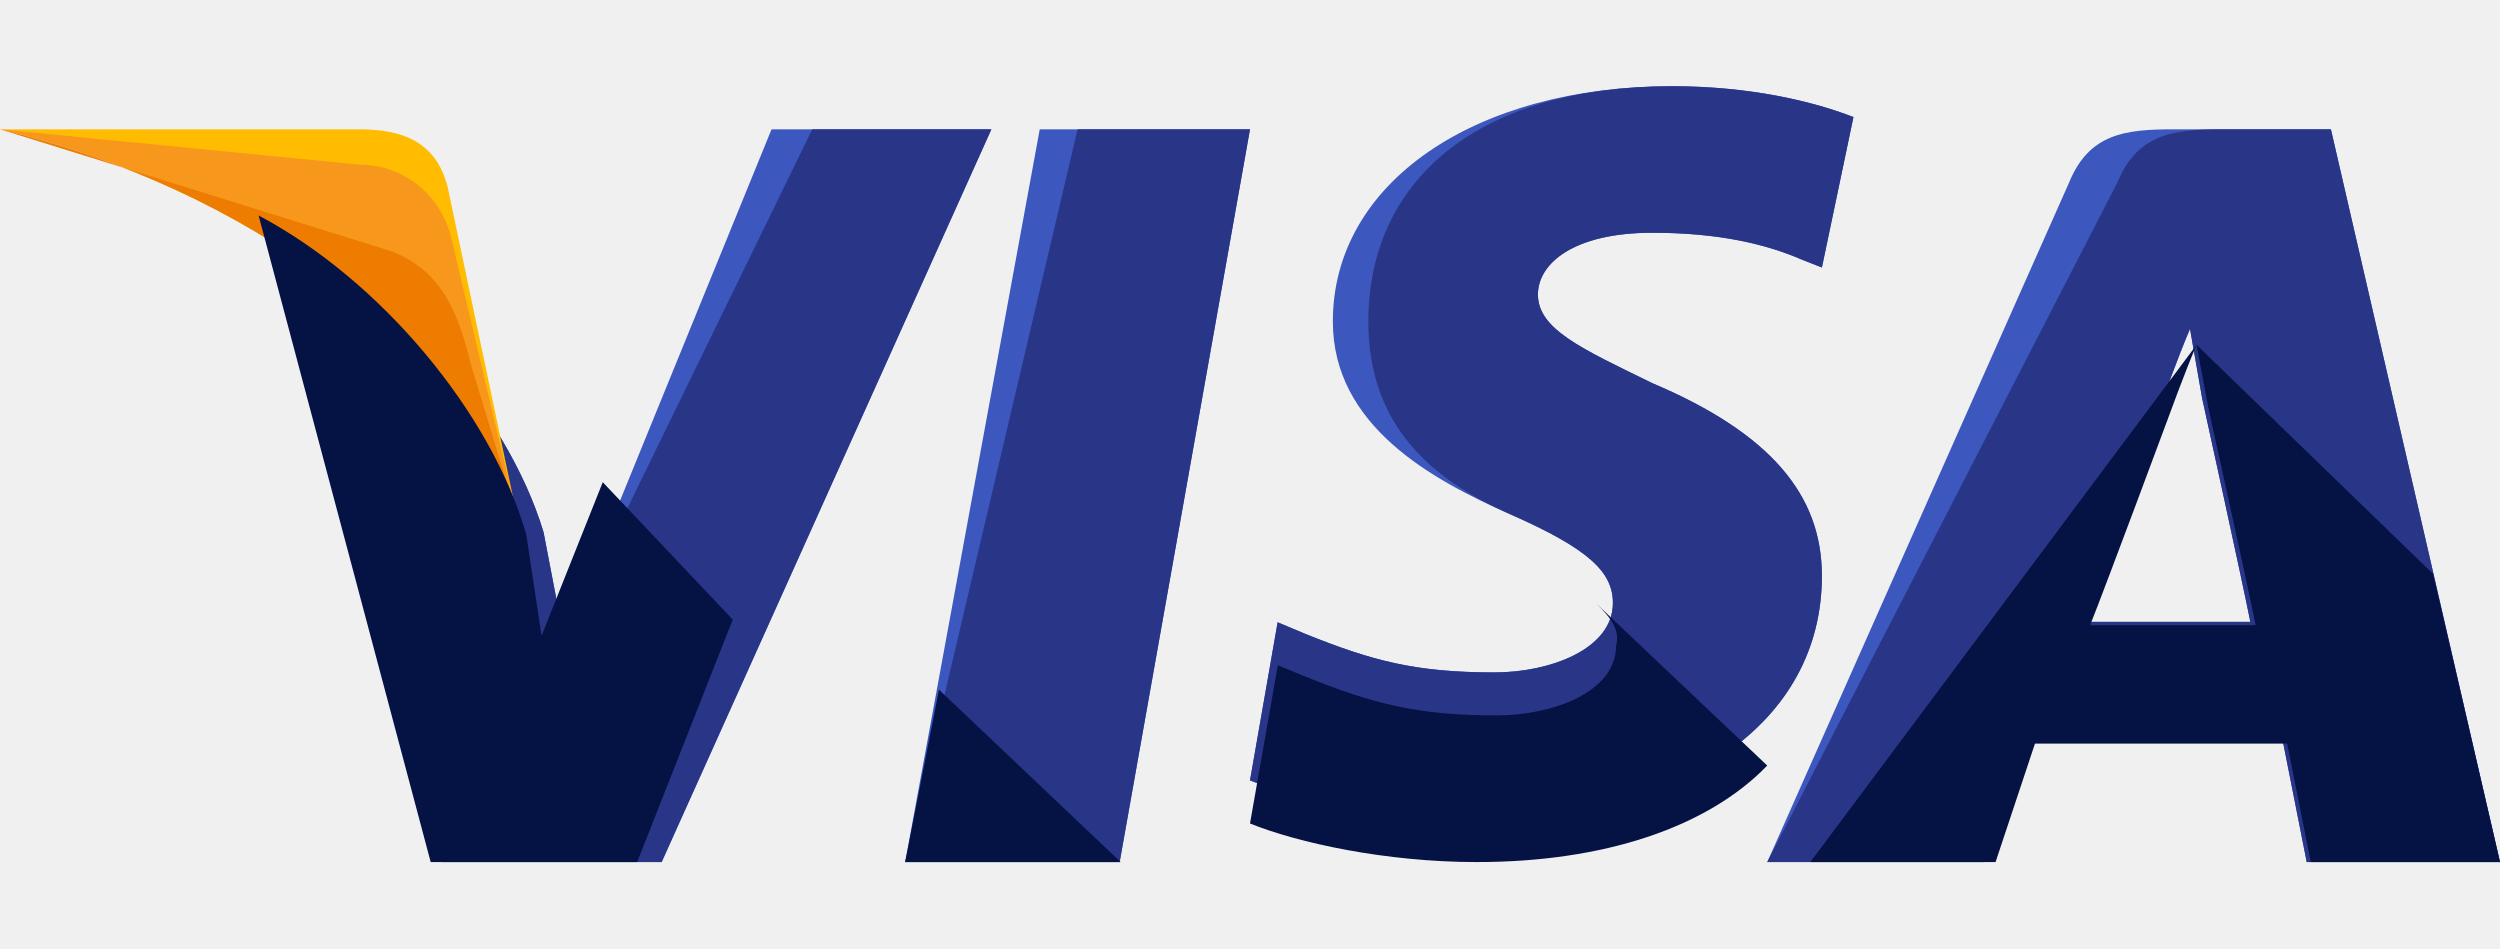
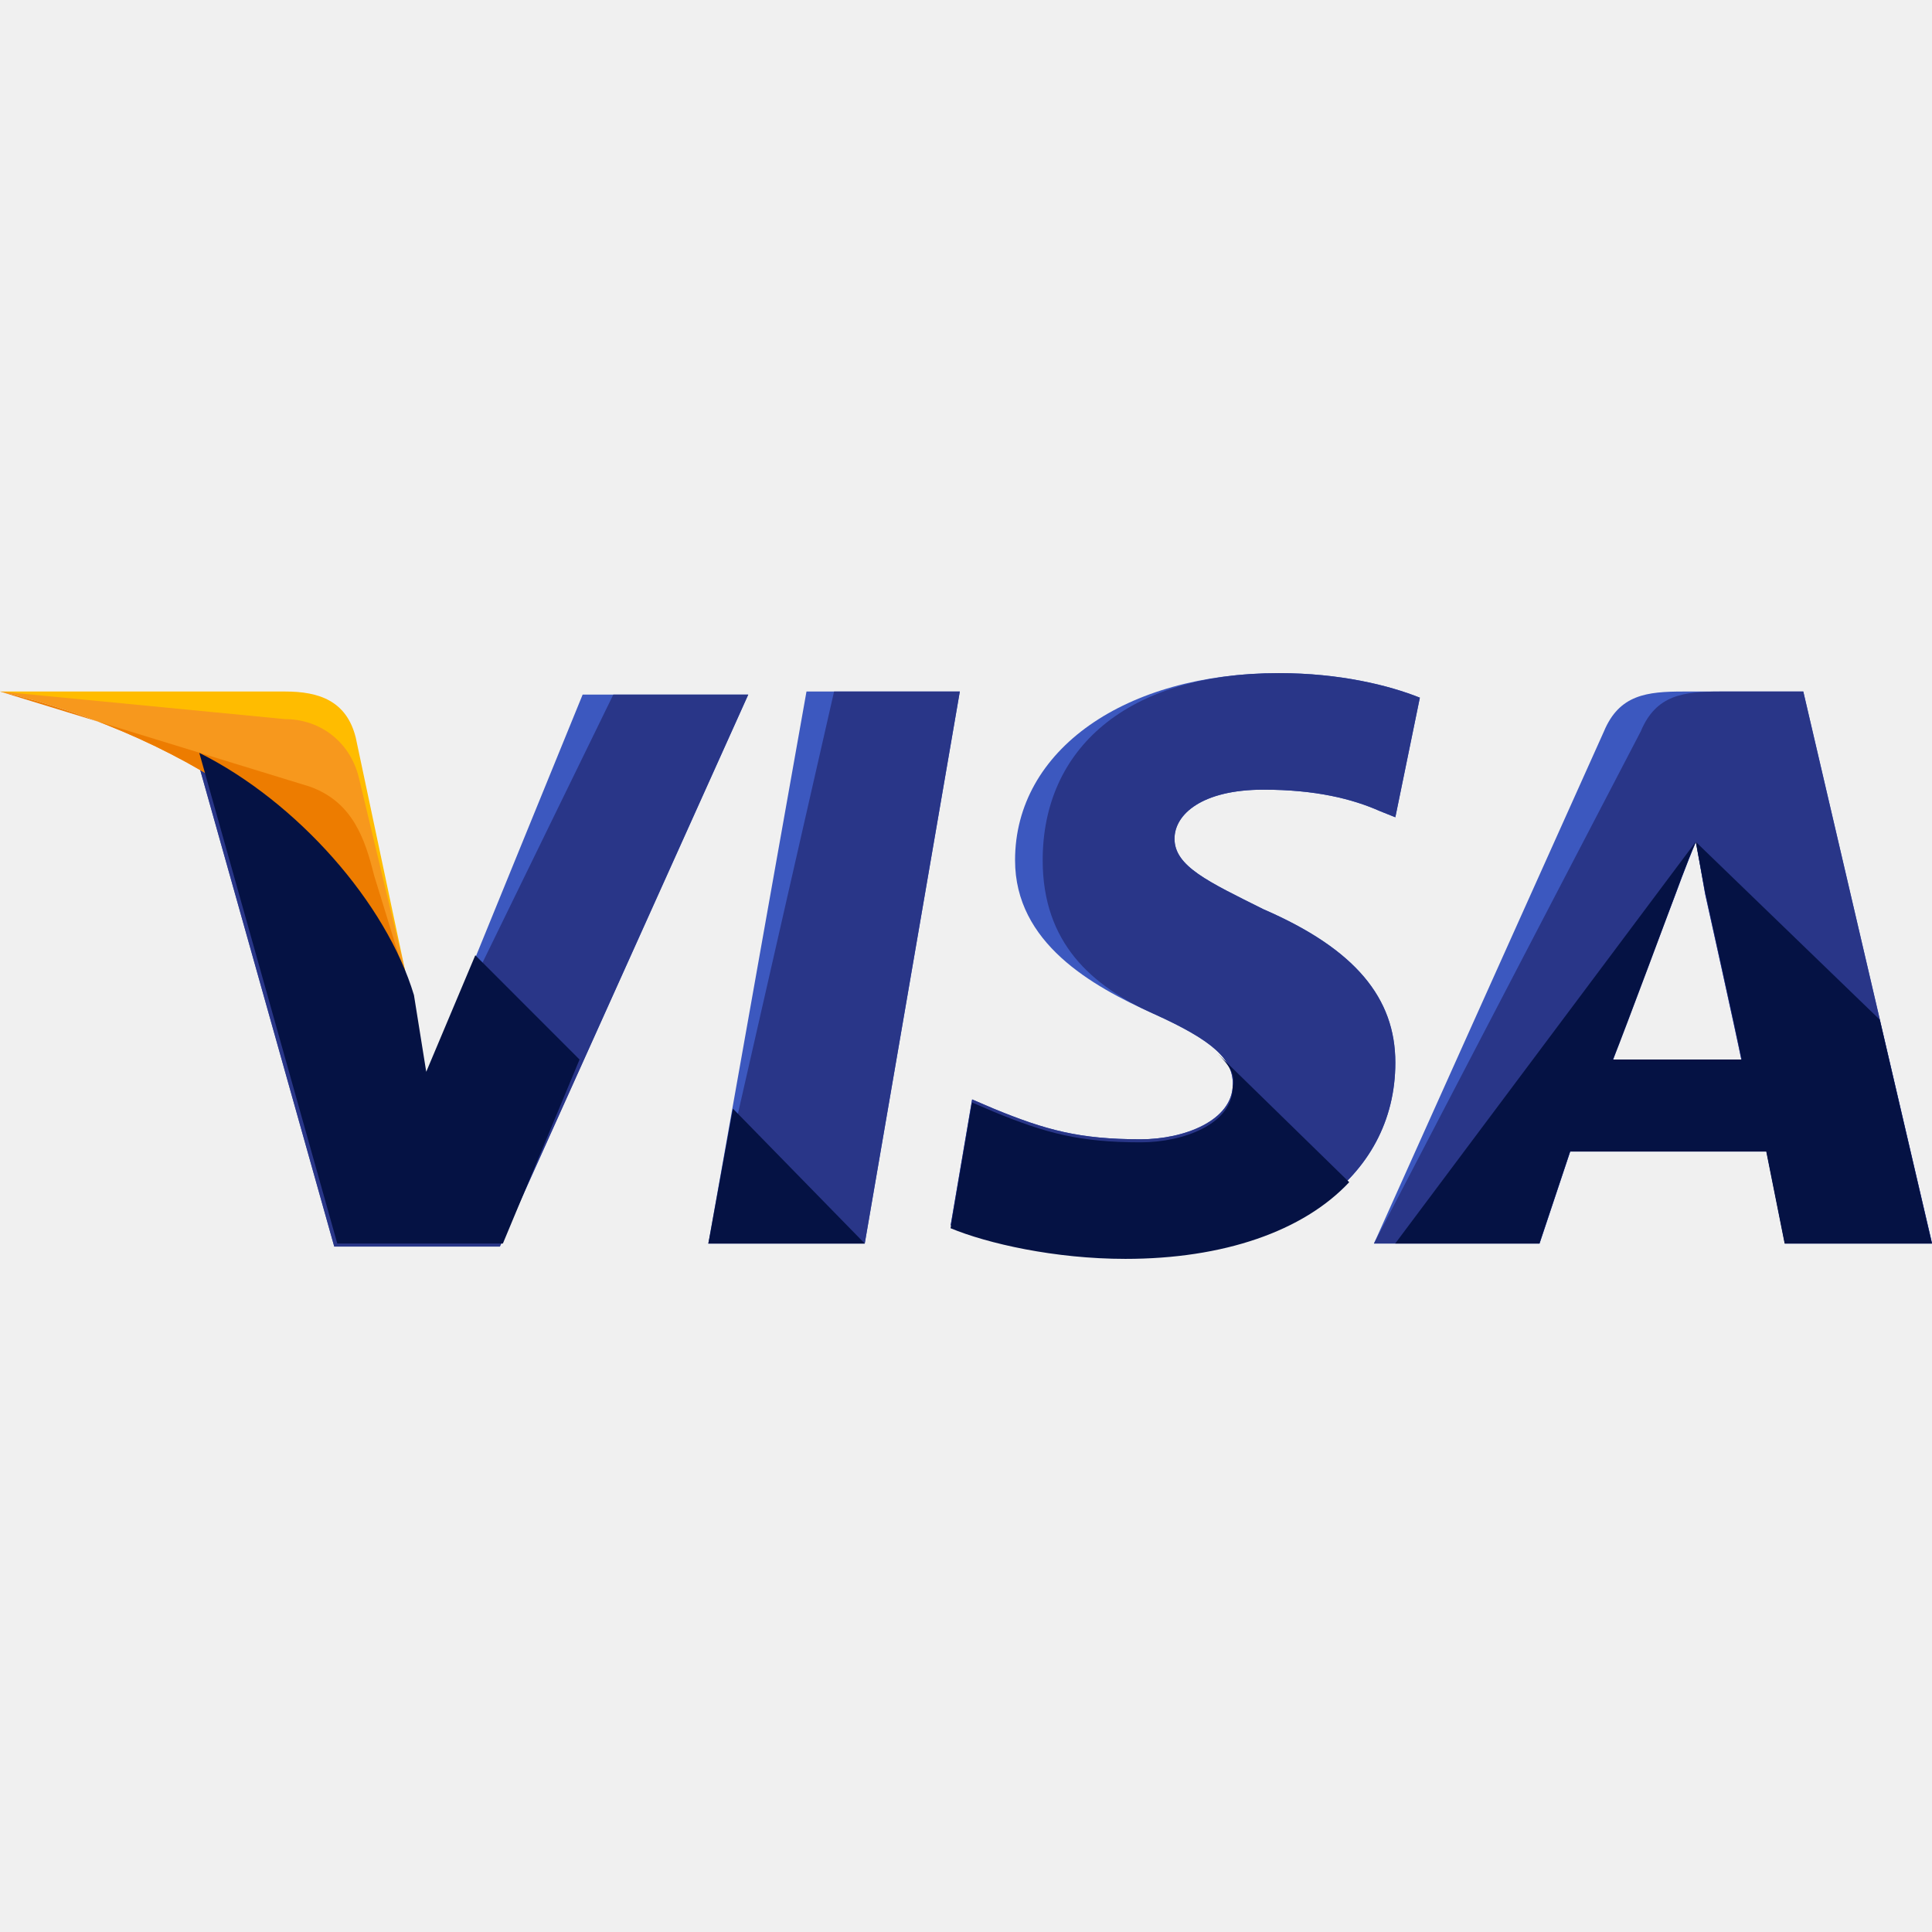
- <svg xmlns="http://www.w3.org/2000/svg" width="58" height="22" fill="none" viewBox="0 0 58 22">
-   <path fill="#3C58BF" d="M21 20l3.122-17H29l-3.024 17H21z" />
-   <path fill="#293688" d="M21 20l4-17h4l-3.024 17H21z" />
-   <path fill="#3C58BF" d="M43 2.716C42.085 2.358 40.62 2 38.79 2c-4.574 0-7.868 2.237-7.868 5.458 0 2.416 2.287 3.668 4.117 4.474 1.83.805 2.38 1.342 2.38 2.057 0 1.074-1.465 1.611-2.746 1.611-1.83 0-2.836-.268-4.392-.895l-.64-.268L29 18.105c1.098.448 3.111.895 5.216.895 4.85 0 8.052-2.237 8.052-5.637 0-1.879-1.19-3.31-3.935-4.474-1.647-.805-2.653-1.252-2.653-2.057 0-.716.823-1.432 2.653-1.432 1.556 0 2.654.268 3.477.626l.458.18.732-3.49z" />
-   <path fill="#293688" d="M43 2.716C42.085 2.358 40.62 2 38.79 2c-4.574 0-7.045 2.237-7.045 5.458 0 2.416 1.464 3.668 3.294 4.474 1.83.805 2.38 1.342 2.38 2.057 0 1.074-1.465 1.611-2.746 1.611-1.83 0-2.836-.268-4.392-.895l-.64-.268L29 18.105c1.098.448 3.111.895 5.216.895 4.85 0 8.052-2.237 8.052-5.637 0-1.879-1.19-3.31-3.935-4.474-1.647-.805-2.653-1.252-2.653-2.057 0-.716.823-1.432 2.653-1.432 1.556 0 2.654.268 3.477.626l.458.18.732-3.49z" />
-   <path fill="#3C58BF" d="M50.434 3c-1.12 0-1.962.094-2.428 1.228L41 20h5.044l.934-2.833h5.978l.56 2.833H58L54.077 3h-3.643zm-2.148 11.333c.28-.85 1.868-5.005 1.868-5.005s.373-1.04.654-1.7l.28 1.605s.934 4.25 1.12 5.195h-3.922v-.095z" />
-   <path fill="#293688" d="M51.555 3c-1.12 0-1.962.094-2.429 1.228L41 20h5.044l.934-2.833h5.978l.56 2.833H58L54.077 3h-2.522zm-3.27 11.333c.374-.944 1.869-5.005 1.869-5.005s.373-1.04.654-1.7l.28 1.605s.934 4.25 1.12 5.195h-3.922v-.095z" />
-   <path fill="#3C58BF" d="M13.083 14.806l-.472-2.456C11.761 9.517 9.022 6.4 6 4.889L10.25 20h5.1L23 3h-5.1l-4.817 11.806z" />
-   <path fill="#293688" d="M13.083 14.806l-.472-2.456C11.761 9.517 9.022 6.4 6 4.889L10.25 20h5.1L23 3h-4.156l-5.76 11.806z" />
-   <path fill="#FFBC00" d="M0 3l.806.18C6.537 4.53 10.478 7.95 12 12l-1.612-7.65C10.12 3.27 9.313 3 8.328 3H0z" />
-   <path fill="#F7981D" d="M0 3c5.731 1.364 10.478 4.91 12 9l-1.522-6.455c-.269-1.09-1.165-1.727-2.15-1.727L0 3z" />
-   <path fill="#ED7C00" d="M0 3c5.731 1.364 10.478 4.91 12 9l-1.075-3.545c-.268-1.091-.627-2.182-1.88-2.637L0 3z" />
-   <path fill="#051244" d="M17 14.375l-3.016-3.188-1.42 3.563-.354-2.344C11.41 9.594 8.839 6.5 6 5l3.992 15h4.79L17 14.375zM26 20l-4.216-4L21 20h5zM37.03 14c.37.358.555.627.462.985 0 1.075-1.477 1.612-2.769 1.612-1.846 0-2.861-.269-4.43-.896l-.647-.268L29 19.105c1.108.447 3.139.895 5.261.895 2.954 0 5.354-.806 6.739-2.239L37.03 14zM42 20h4.297l.914-2.748h5.852L53.61 20H58l-1.554-6.687L50.96 8l.274 1.466s.915 4.122 1.097 5.038h-3.84c.366-.916 1.829-4.855 1.829-4.855s.366-1.008.64-1.649" />
+ <svg xmlns="http://www.w3.org/2000/svg" width="71" height="71" viewBox="0 0 71 71" fill="none">
+   <g clip-path="url(#clip0)">
+     <path d="M26.032 45.699L29.638 25.413H35.273L31.779 45.699H26.032Z" fill="#3C58BF" />
+     <path d="M26.032 45.699L30.652 25.413H35.273L31.779 45.699H26.032Z" fill="#293688" />
+     <path d="M52.179 25.639C51.052 25.188 49.249 24.737 46.995 24.737C41.36 24.737 37.303 27.555 37.303 31.612C37.303 34.655 40.121 36.233 42.375 37.247C44.629 38.261 45.305 38.937 45.305 39.839C45.305 41.191 43.502 41.868 41.924 41.868C39.67 41.868 38.43 41.529 36.514 40.741L35.725 40.403L34.937 45.023C36.289 45.587 38.768 46.15 41.36 46.15C47.333 46.15 51.278 43.333 51.278 39.05C51.278 36.684 49.813 34.88 46.432 33.415C44.403 32.401 43.163 31.837 43.163 30.823C43.163 29.922 44.178 29.02 46.432 29.02C48.348 29.02 49.7 29.358 50.714 29.809L51.278 30.034L52.179 25.639Z" fill="#3C58BF" />
+     <path d="M52.179 25.639C51.052 25.188 49.249 24.737 46.995 24.737C41.36 24.737 38.318 27.555 38.318 31.612C38.318 34.655 40.121 36.233 42.375 37.247C44.629 38.261 45.305 38.937 45.305 39.839C45.305 41.191 43.502 41.868 41.924 41.868C39.67 41.868 38.43 41.529 36.514 40.741L35.725 40.403L34.937 45.023C36.289 45.587 38.768 46.15 41.36 46.15C47.333 46.15 51.278 43.333 51.278 39.05C51.278 36.684 49.813 34.88 46.432 33.415C44.403 32.401 43.163 31.837 43.163 30.823C43.163 29.922 44.178 29.02 46.432 29.02C48.348 29.02 49.7 29.358 50.714 29.809L51.278 30.034L52.179 25.639Z" fill="#293688" />
+     <path d="M61.875 25.413C60.522 25.413 59.508 25.526 58.944 26.878L50.492 45.699H56.578L57.705 42.318H64.918L65.594 45.699H71.003L66.27 25.413H61.875ZM59.282 38.937C59.621 37.923 61.536 32.964 61.536 32.964C61.536 32.964 61.987 31.724 62.325 30.936L62.663 32.852C62.663 32.852 63.791 37.923 64.016 39.05H59.282V38.937Z" fill="#3C58BF" />
+     <path d="M63.227 25.413C61.875 25.413 60.86 25.526 60.297 26.878L50.492 45.699H56.578L57.705 42.318H64.918L65.594 45.699H71.003L66.27 25.413H63.227ZM59.282 38.937C59.733 37.81 61.536 32.964 61.536 32.964C61.536 32.964 61.987 31.724 62.325 30.936L62.663 32.852C62.663 32.852 63.791 37.923 64.016 39.05H59.282V38.937Z" fill="#293688" />
+     <path d="M15.665 39.614L15.101 36.683C14.087 33.303 10.819 29.583 7.212 27.78L12.284 45.812H18.369L27.498 25.526H21.412L15.665 39.614Z" fill="#3C58BF" />
+     <path d="M15.665 39.614L15.101 36.683C14.087 33.303 10.819 29.583 7.212 27.78L12.284 45.812H18.369L27.498 25.526H22.539L15.665 39.614Z" fill="#293688" />
+     <path d="M0 25.413L1.014 25.639C8.227 27.329 13.186 31.612 15.102 36.683L13.073 27.104C12.735 25.752 11.721 25.413 10.481 25.413H0Z" fill="#FFBC00" />
+     <path d="M0 25.413C7.213 27.104 13.186 31.499 15.102 36.571L13.186 28.569C12.848 27.217 11.721 26.428 10.481 26.428L0 25.413Z" fill="#F7981D" />
+     <path d="M0 25.413C7.213 27.104 13.186 31.499 15.102 36.571L13.749 32.175C13.411 30.823 12.96 29.471 11.383 28.907L0 25.413Z" fill="#ED7C00" />
+     <path d="M21.298 38.937L17.467 35.105L15.664 39.388L15.213 36.571C14.198 33.19 10.93 29.471 7.324 27.667L12.395 45.699H18.481L21.298 38.937Z" fill="#051244" />
+     <path d="M31.779 45.699L26.933 40.74L26.032 45.699H31.779Z" fill="#051244" />
+     <path d="M44.737 38.712C45.188 39.163 45.413 39.501 45.301 39.951C45.301 41.304 43.498 41.98 41.92 41.98C39.666 41.98 38.426 41.642 36.51 40.853L35.721 40.515L34.932 45.136C36.285 45.699 38.764 46.263 41.356 46.263C44.963 46.263 47.893 45.248 49.583 43.445L44.737 38.712Z" fill="#051244" />
+     <path d="M51.273 45.699H56.569L57.697 42.318H64.909L65.585 45.699H70.995L69.079 37.472L62.317 30.936L62.655 32.739C62.655 32.739 63.782 37.81 64.008 38.937H59.274C59.725 37.81 61.528 32.964 61.528 32.964C61.528 32.964 61.979 31.724 62.317 30.936" fill="#051244" />
+   </g>
+   <defs>
+     <clipPath id="clip0">
+       <rect width="71" height="71" fill="white" />
+     </clipPath>
+   </defs>
</svg>
